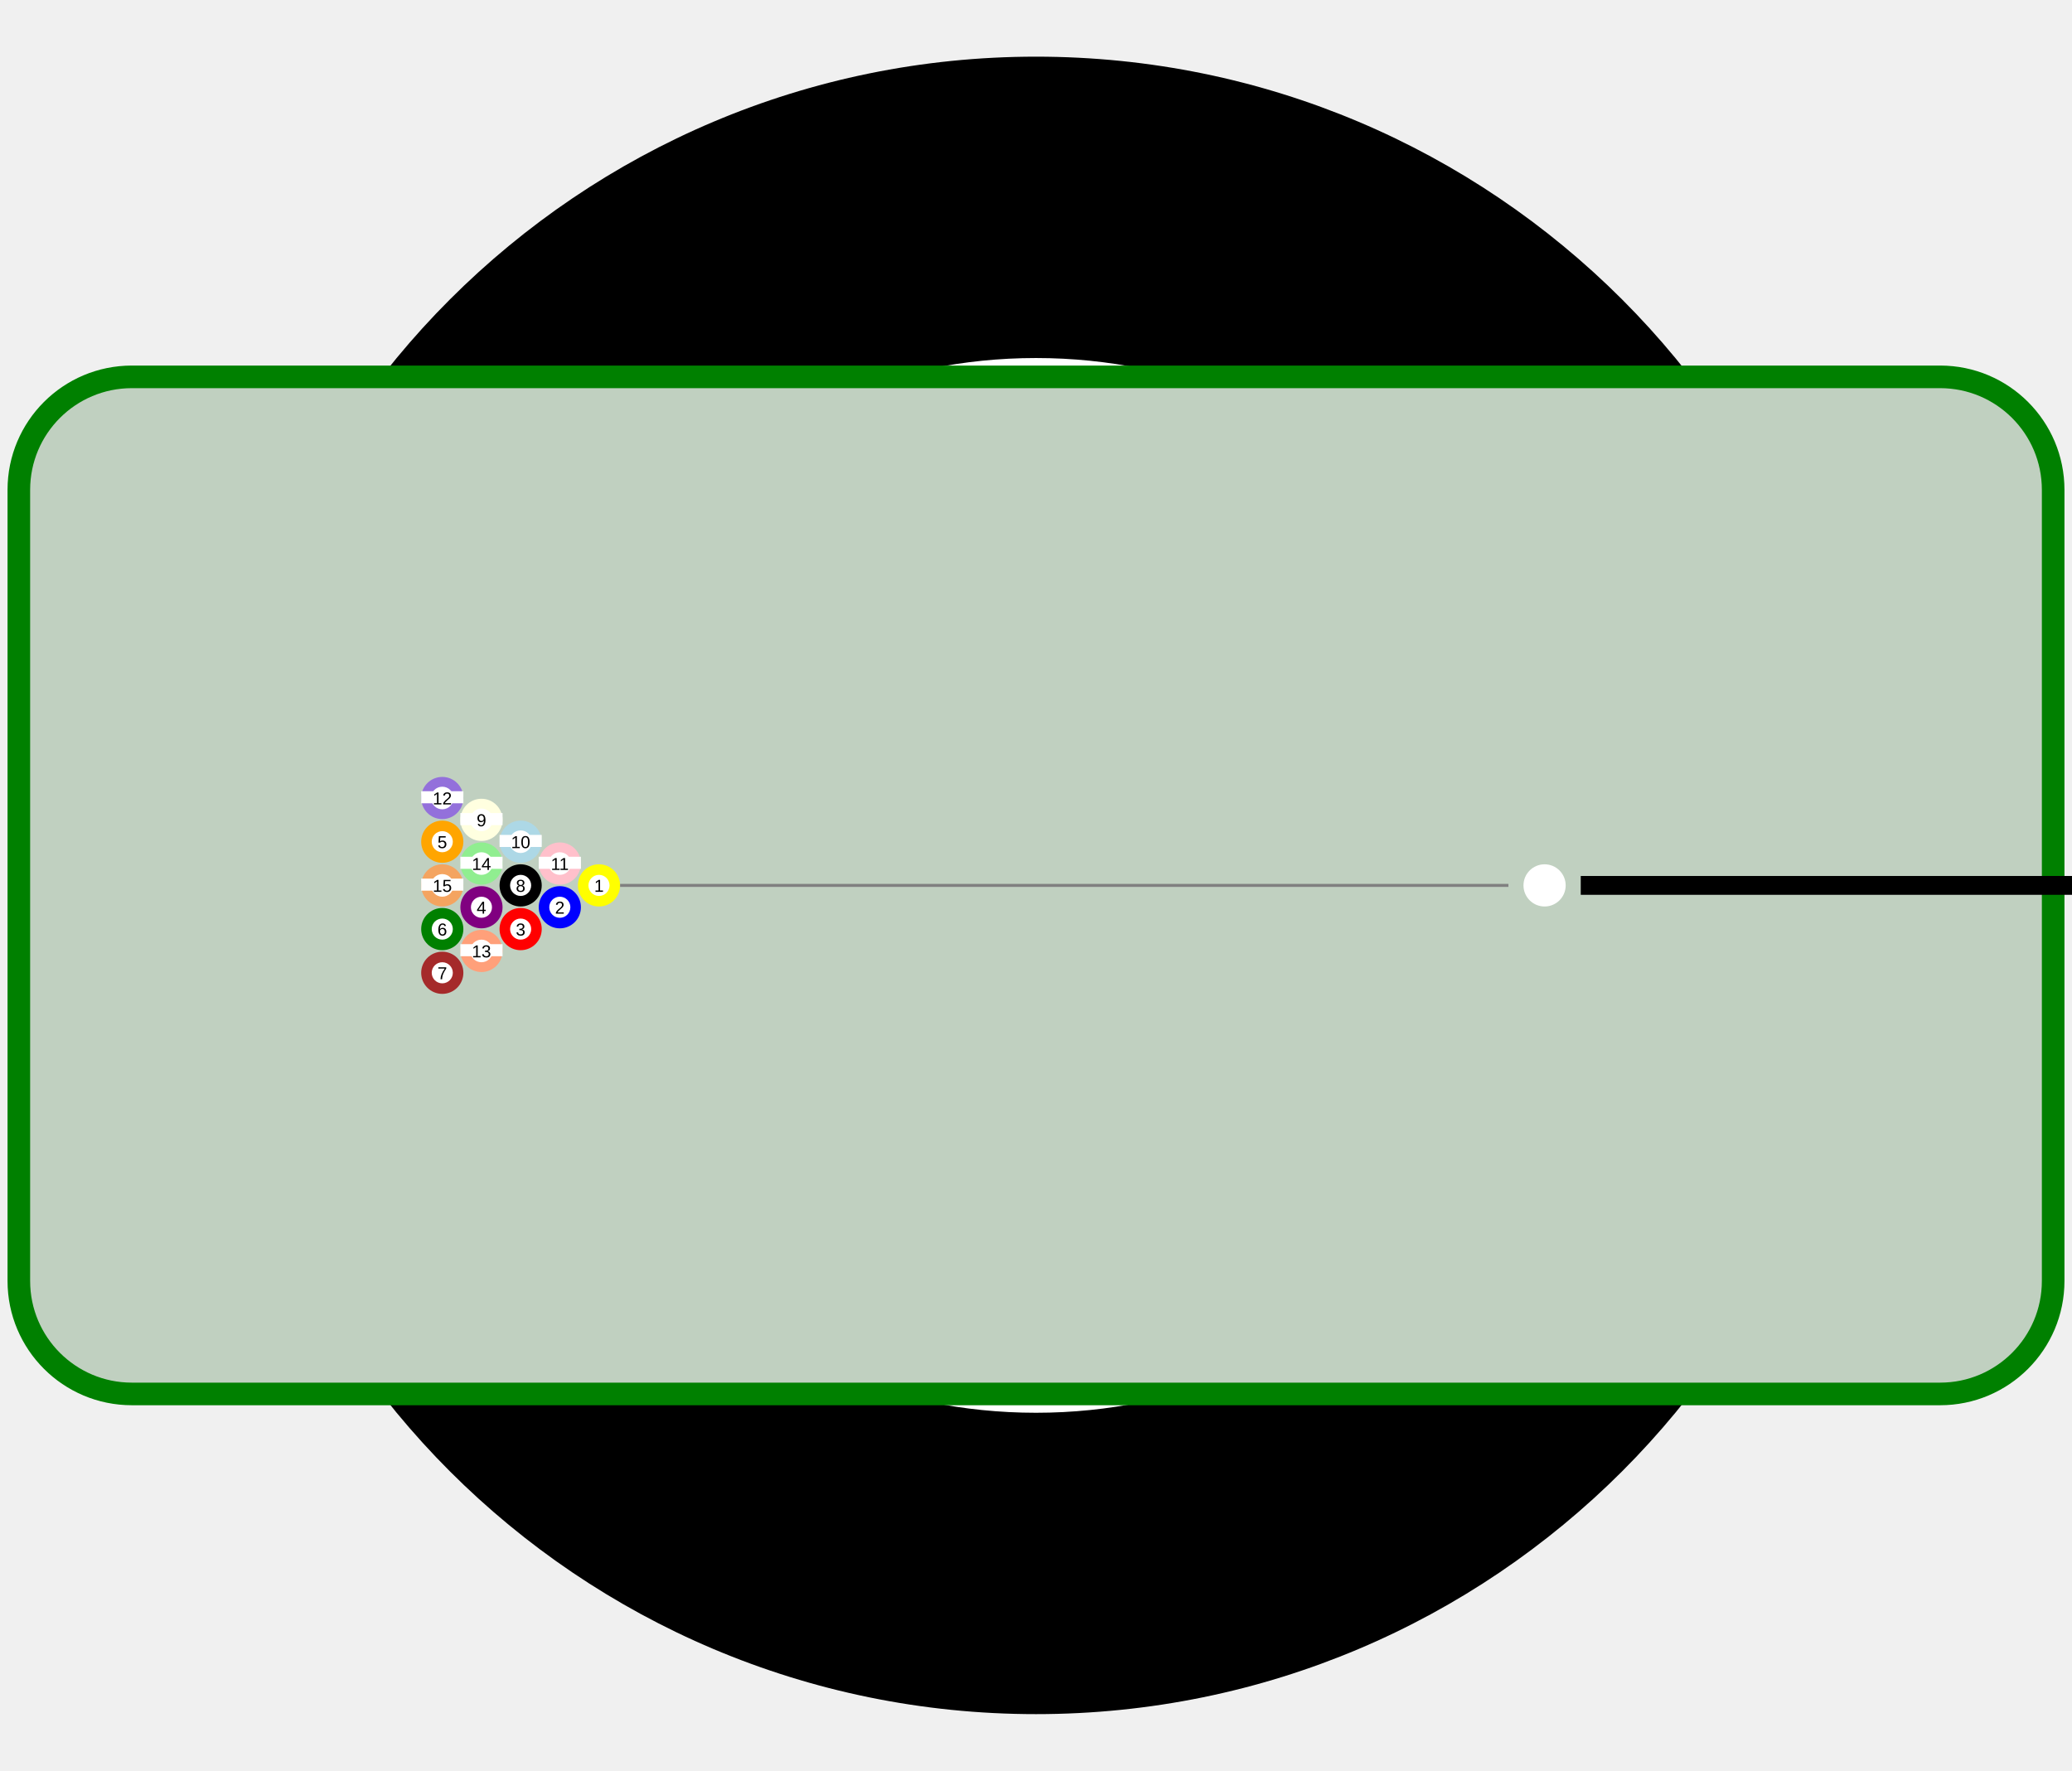
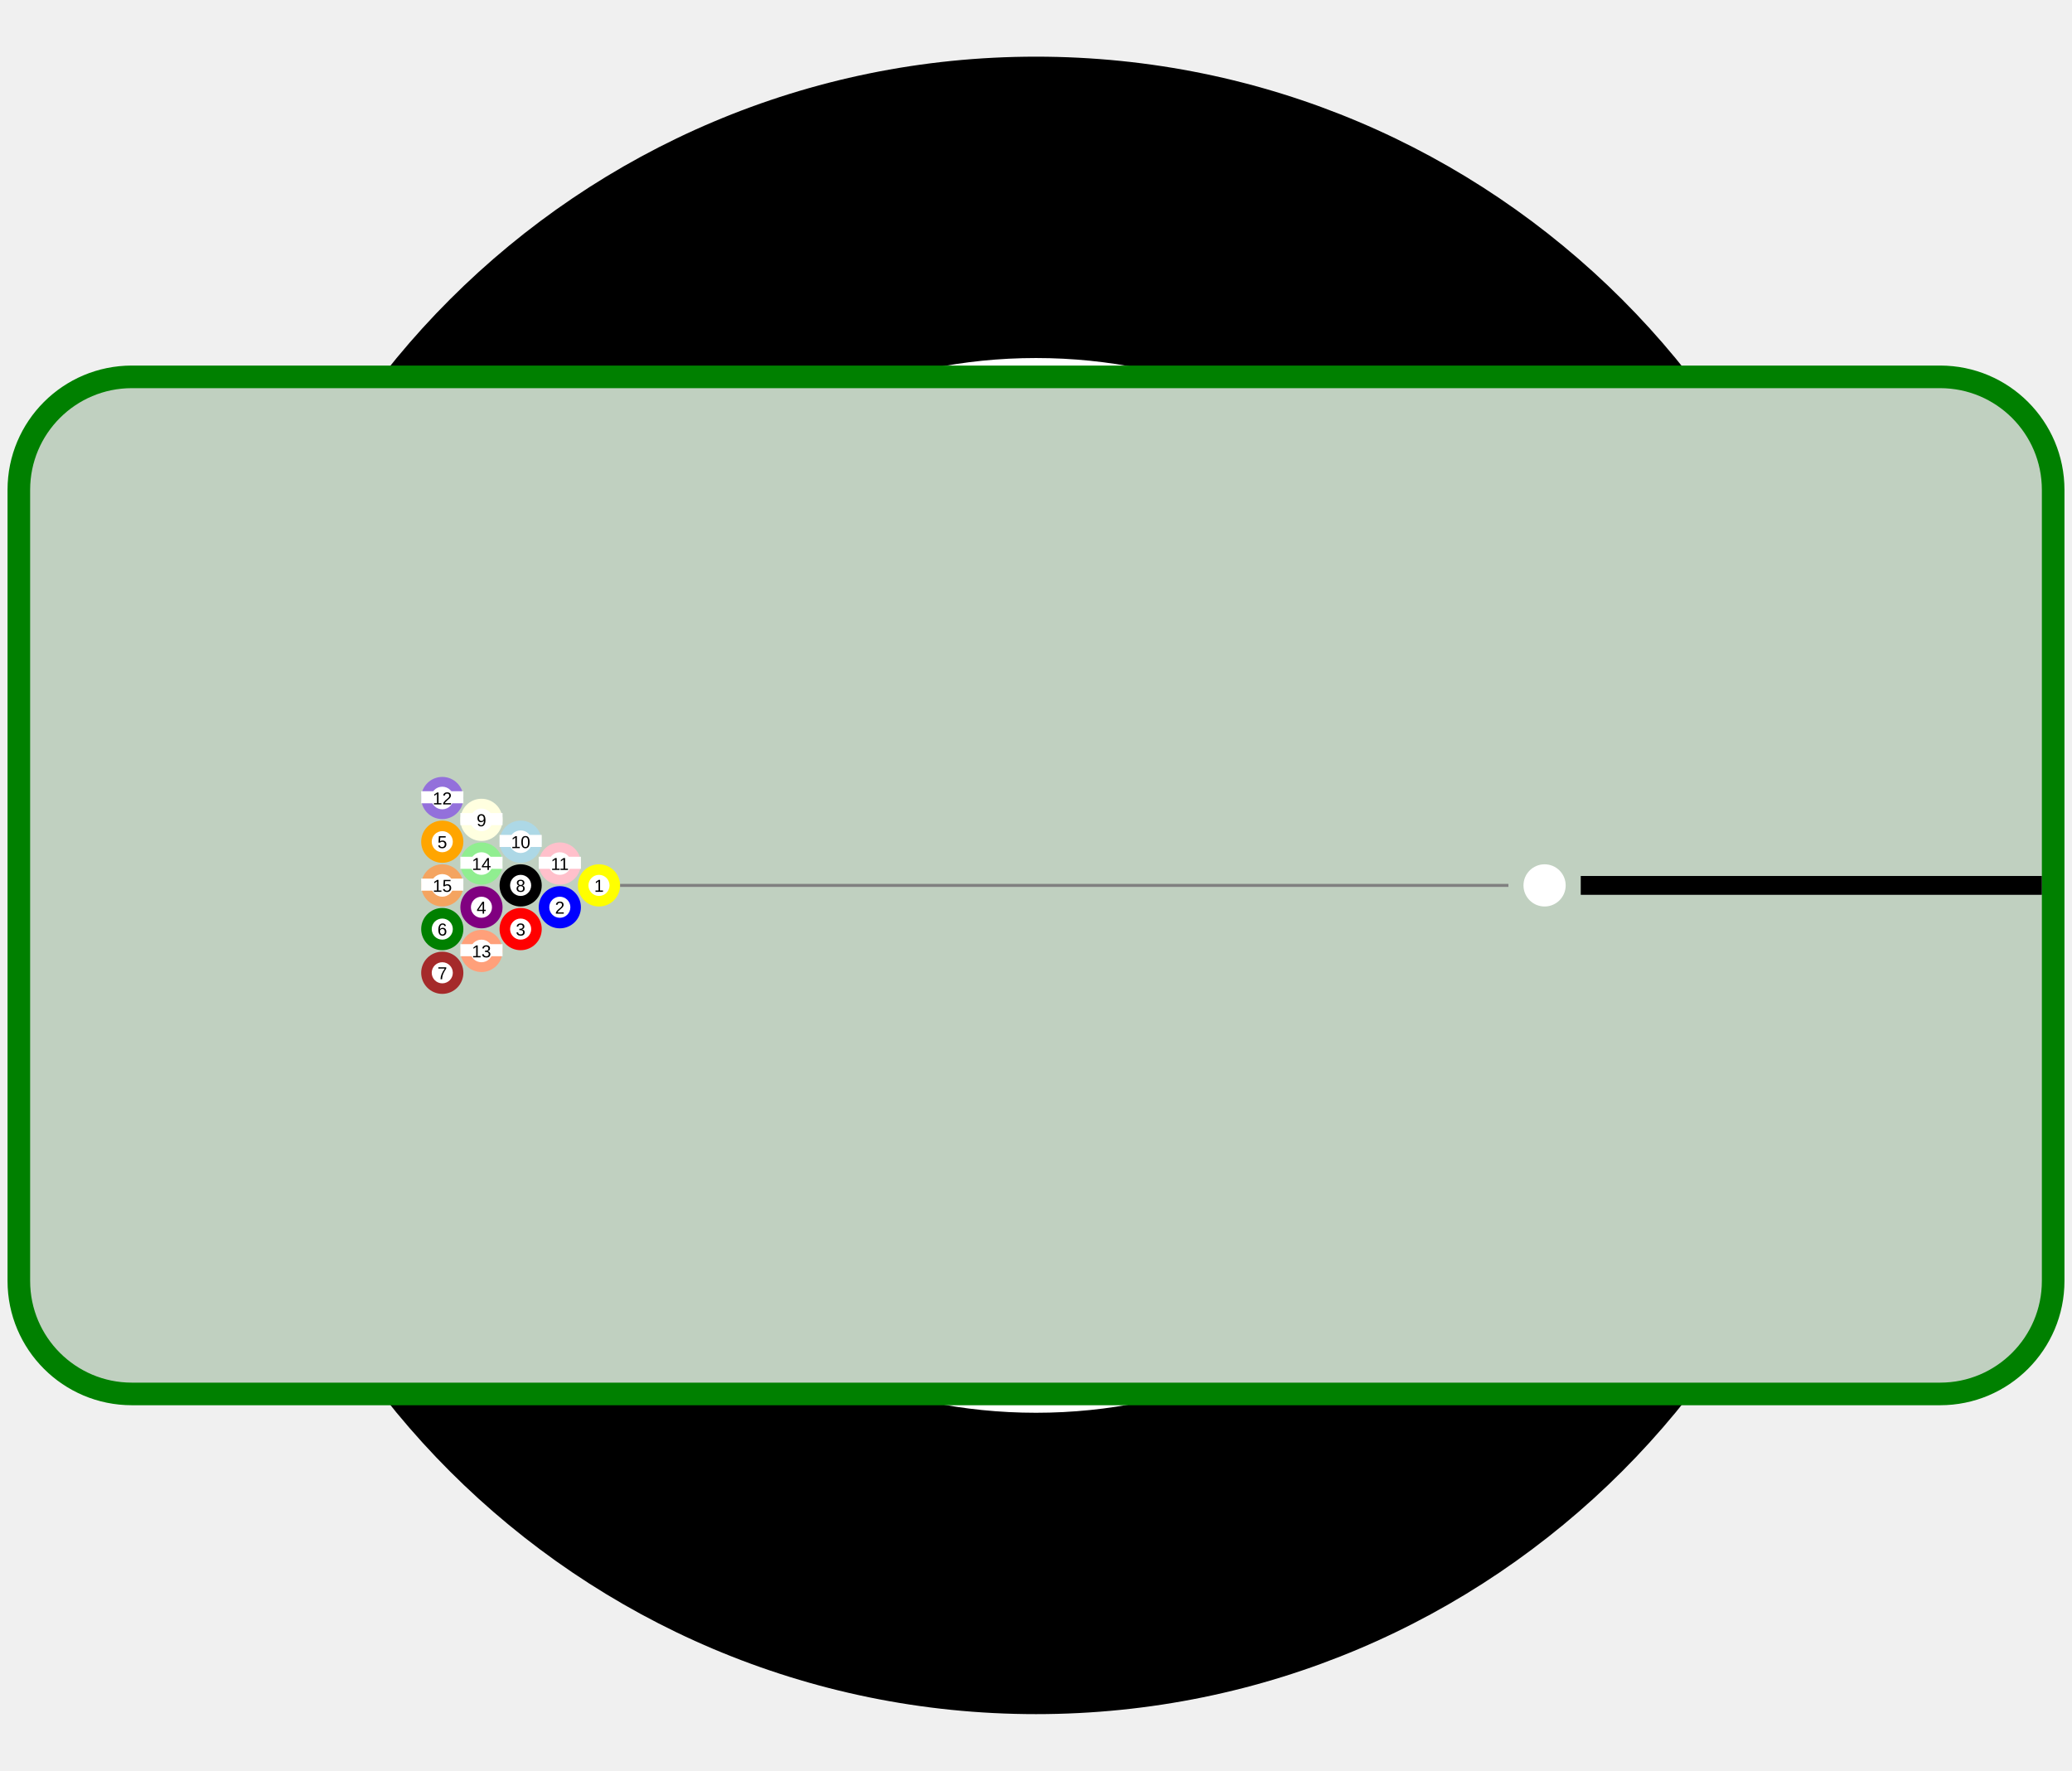
<svg xmlns="http://www.w3.org/2000/svg" id="table" width="585" height="500" viewBox="-25 -25 2750 1400">
  <circle cx="1350" cy="675" r="1100" fill="black" />
  <circle cx="1350" cy="675" r="700" fill="white" />
  <rect width="2700" height="1350" x="0" y="0" rx="150" ry="150" style="stroke-width:30;stroke:green" fill="#C0D0C0" />
  <circle cx="2025" cy="675" r="28" fill="WHITE" id="cue_ball" />
  <circle class="ball" cx="770" cy="675" r="28" fill="YELLOW" />
  <circle cx="770" cy="675" r="14" fill="WHITE" />
  <text x="770" y="677" font-family="Arial" font-size="23" fill="black" text-anchor="middle" dominant-baseline="middle" pointer-events="none">1</text>
  <g class="ball">
    <circle cx="718" cy="646" r="28" fill="PINK" />
    <circle cx="718" cy="646" r="15" fill="WHITE" />
    <rect x="690" y="637" width="56" height="16" fill="white" />
    <text x="718" y="648" font-family="Arial" font-size="23" fill="black" text-anchor="middle" dominant-baseline="middle" pointer-events="none">11</text>
  </g>
  <circle class="ball" cx="718" cy="704" r="28" fill="BLUE" />
  <circle cx="718" cy="704" r="14" fill="WHITE" />
  <text x="718" y="706" font-family="Arial" font-size="23" fill="black" text-anchor="middle" dominant-baseline="middle" pointer-events="none">2</text>
  <g class="ball">
    <circle cx="666" cy="617" r="28" fill="LIGHTBLUE" />
    <circle cx="666" cy="617" r="15" fill="WHITE" />
    <rect x="638" y="608" width="56" height="16" fill="white" />
    <text x="666" y="619" font-family="Arial" font-size="23" fill="black" text-anchor="middle" dominant-baseline="middle" pointer-events="none">10</text>
  </g>
  <circle class="ball" cx="666" cy="675" r="28" fill="BLACK" />
  <circle cx="666" cy="675" r="14" fill="WHITE" />
  <text x="666" y="677" font-family="Arial" font-size="23" fill="black" text-anchor="middle" dominant-baseline="middle" pointer-events="none">8</text>
  <circle class="ball" cx="666" cy="733" r="28" fill="RED" />
  <circle cx="666" cy="733" r="14" fill="WHITE" />
  <text x="666" y="735" font-family="Arial" font-size="23" fill="black" text-anchor="middle" dominant-baseline="middle" pointer-events="none">3</text>
  <g class="ball">
    <circle cx="614" cy="588" r="28" fill="LIGHTYELLOW" />
    <circle cx="614" cy="588" r="15" fill="WHITE" />
    <rect x="586" y="579" width="56" height="16" fill="white" />
    <text x="614" y="590" font-family="Arial" font-size="23" fill="black" text-anchor="middle" dominant-baseline="middle" pointer-events="none">9</text>
  </g>
  <g class="ball">
    <circle cx="614" cy="646" r="28" fill="LIGHTGREEN" />
    <circle cx="614" cy="646" r="15" fill="WHITE" />
    <rect x="586" y="637" width="56" height="16" fill="white" />
    <text x="614" y="648" font-family="Arial" font-size="23" fill="black" text-anchor="middle" dominant-baseline="middle" pointer-events="none">14</text>
  </g>
  <circle class="ball" cx="614" cy="704" r="28" fill="PURPLE" />
  <circle cx="614" cy="704" r="14" fill="WHITE" />
  <text x="614" y="706" font-family="Arial" font-size="23" fill="black" text-anchor="middle" dominant-baseline="middle" pointer-events="none">4</text>
  <g class="ball">
    <circle cx="614" cy="762" r="28" fill="LIGHTSALMON" />
    <circle cx="614" cy="762" r="15" fill="WHITE" />
    <rect x="586" y="753" width="56" height="16" fill="white" />
    <text x="614" y="764" font-family="Arial" font-size="23" fill="black" text-anchor="middle" dominant-baseline="middle" pointer-events="none">13</text>
  </g>
  <g class="ball">
    <circle cx="562" cy="559" r="28" fill="MEDIUMPURPLE" />
    <circle cx="562" cy="559" r="15" fill="WHITE" />
    <rect x="534" y="550" width="56" height="16" fill="white" />
    <text x="562" y="561" font-family="Arial" font-size="23" fill="black" text-anchor="middle" dominant-baseline="middle" pointer-events="none">12</text>
  </g>
  <circle class="ball" cx="562" cy="617" r="28" fill="ORANGE" />
  <circle cx="562" cy="617" r="14" fill="WHITE" />
  <text x="562" y="619" font-family="Arial" font-size="23" fill="black" text-anchor="middle" dominant-baseline="middle" pointer-events="none">5</text>
  <g class="ball">
    <circle cx="562" cy="675" r="28" fill="SANDYBROWN" />
    <circle cx="562" cy="675" r="15" fill="WHITE" />
    <rect x="534" y="666" width="56" height="16" fill="white" />
    <text x="562" y="677" font-family="Arial" font-size="23" fill="black" text-anchor="middle" dominant-baseline="middle" pointer-events="none">15</text>
  </g>
  <circle class="ball" cx="562" cy="733" r="28" fill="GREEN" />
  <circle cx="562" cy="733" r="14" fill="WHITE" />
  <text x="562" y="735" font-family="Arial" font-size="23" fill="black" text-anchor="middle" dominant-baseline="middle" pointer-events="none">6</text>
  <circle class="ball" cx="562" cy="791" r="28" fill="BROWN" />
  <circle cx="562" cy="791" r="14" fill="WHITE" />
  <text x="562" y="793" font-family="Arial" font-size="23" fill="black" text-anchor="middle" dominant-baseline="middle" pointer-events="none">7</text>
-   <line id="pool_cue" class="cue_line" x1="2073" y1="675" x2="3573" y2="675" stroke="black" stroke-width="25" visibility="visible" />
+   <line id="pool_cue" class="cue_line" x1="2073" y1="675" x2="2685" y2="675" stroke="black" stroke-width="25" visibility="visible" />
  <line id="aim_line" class="cue_line" x1="1977" y1="675" x2="798" y2="675" length="7000" stroke="grey" stroke-width="4" visibility="visible" />
</svg>
